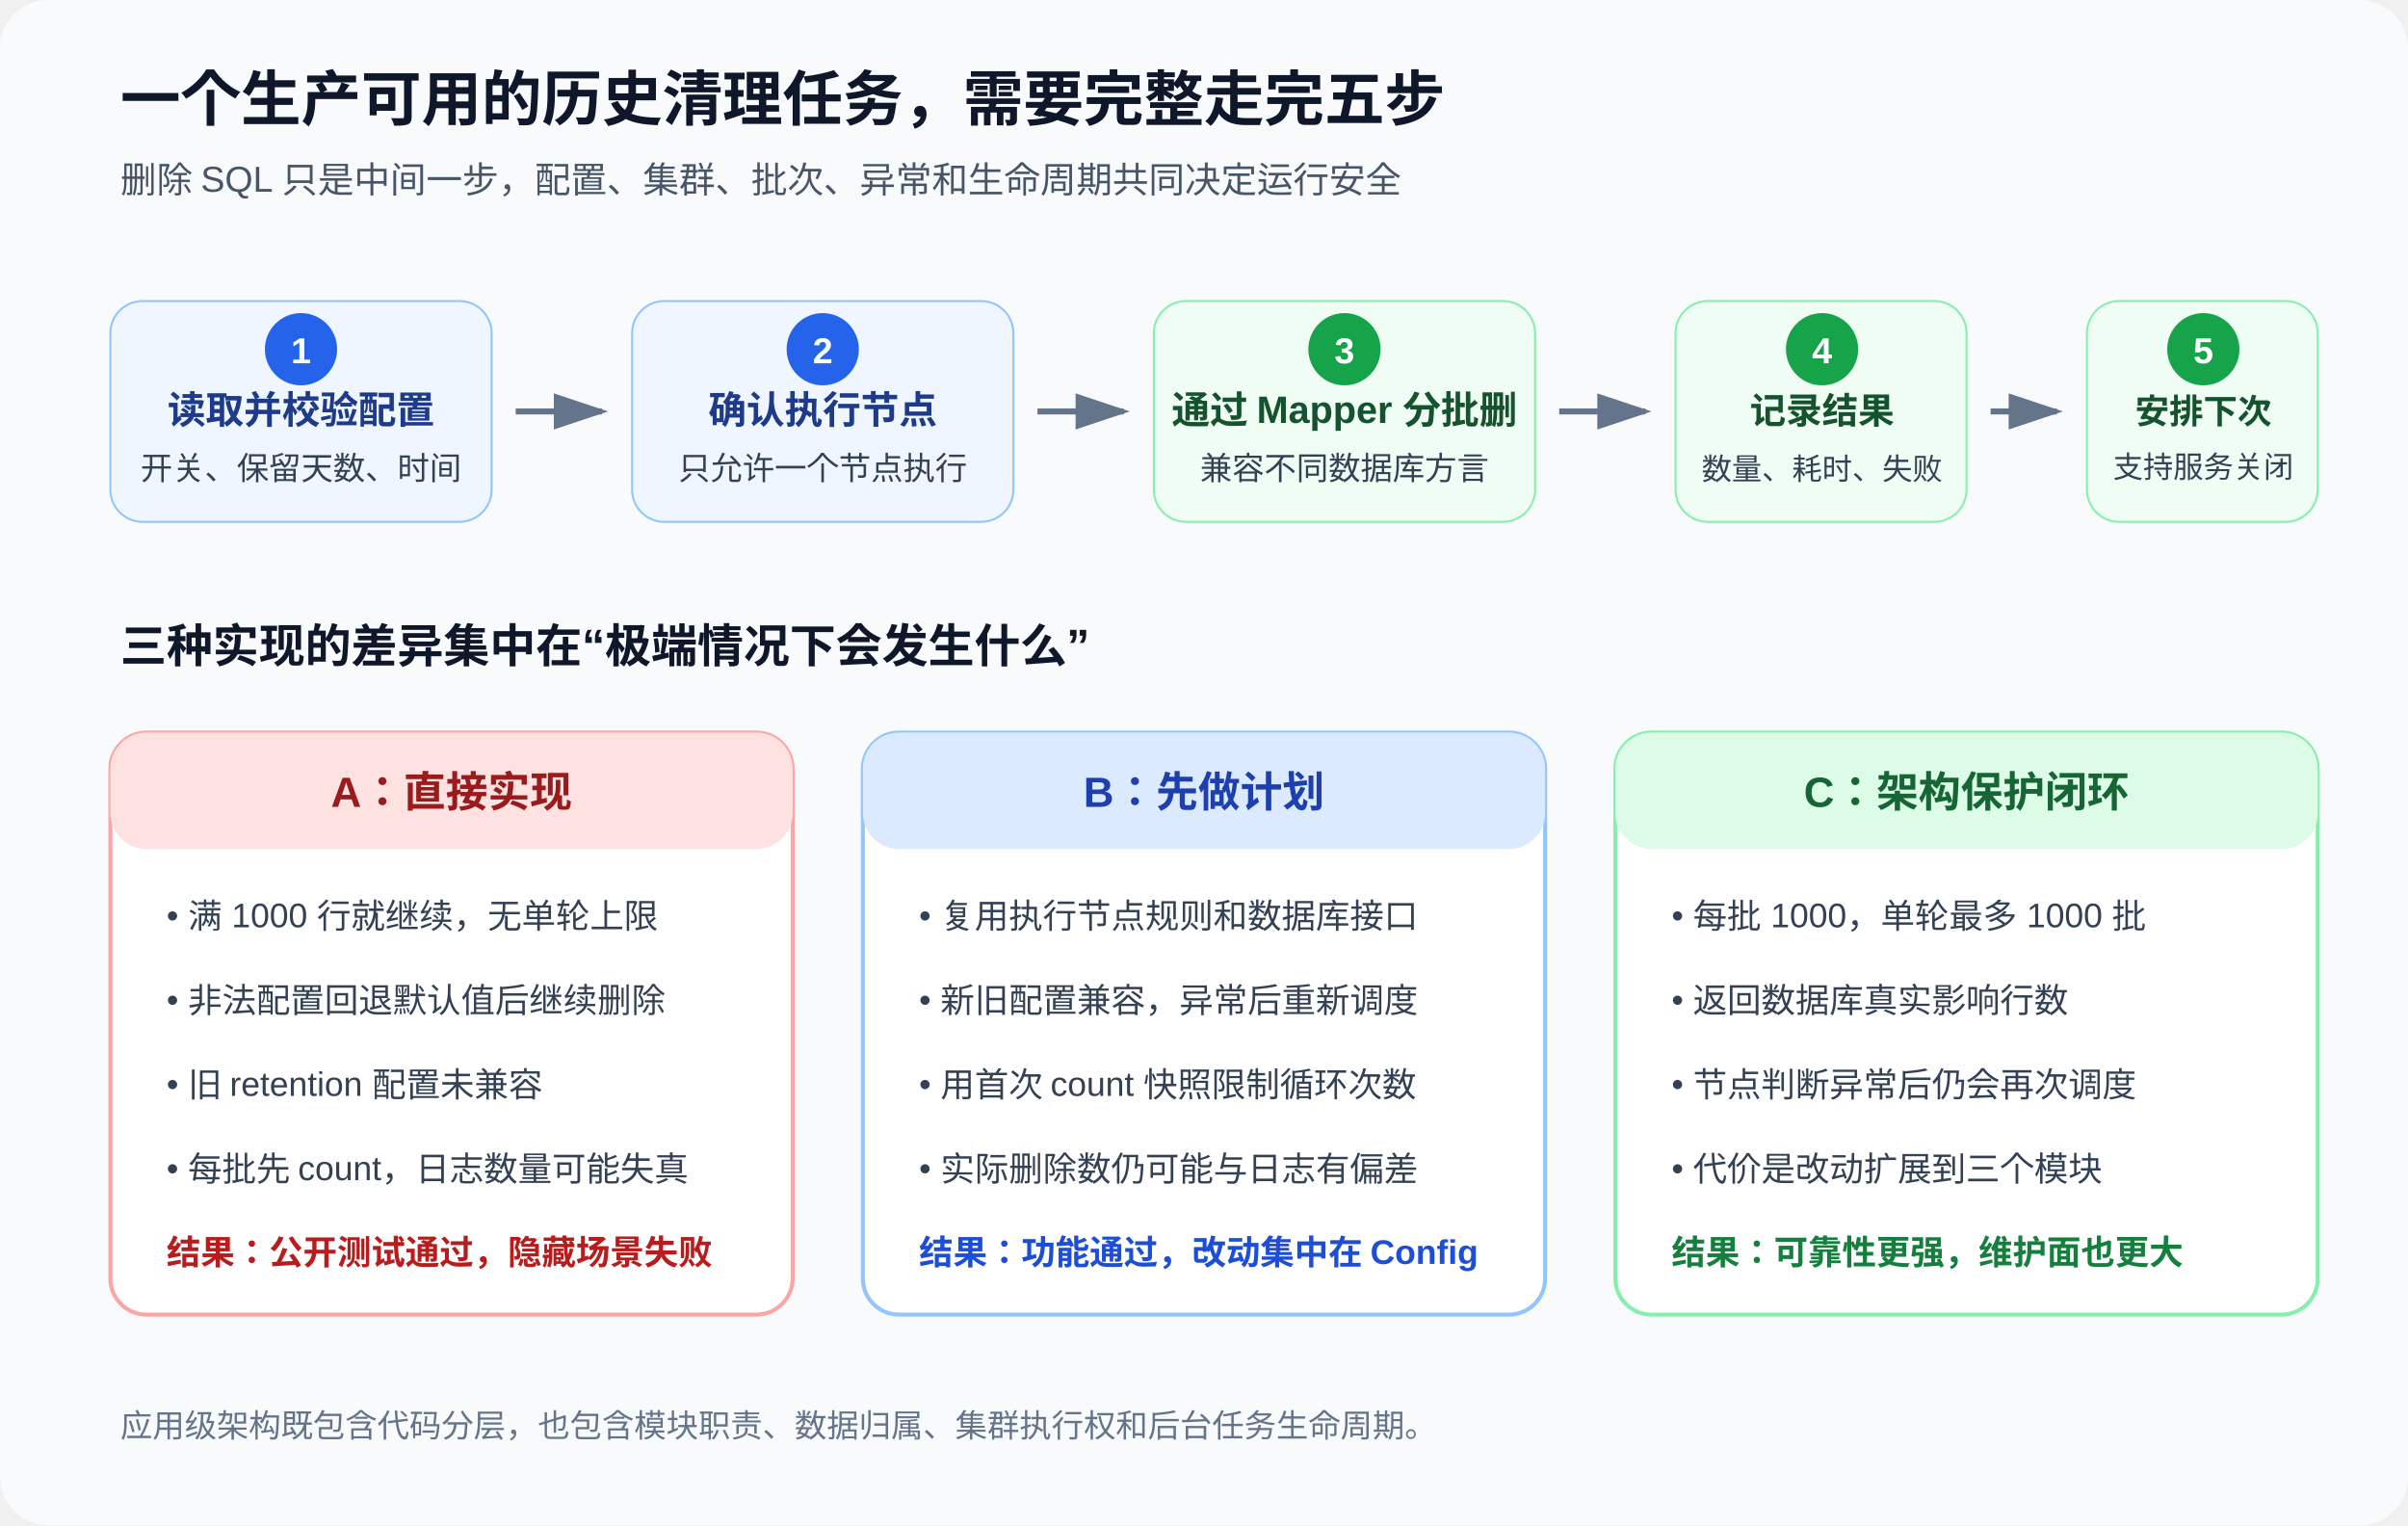
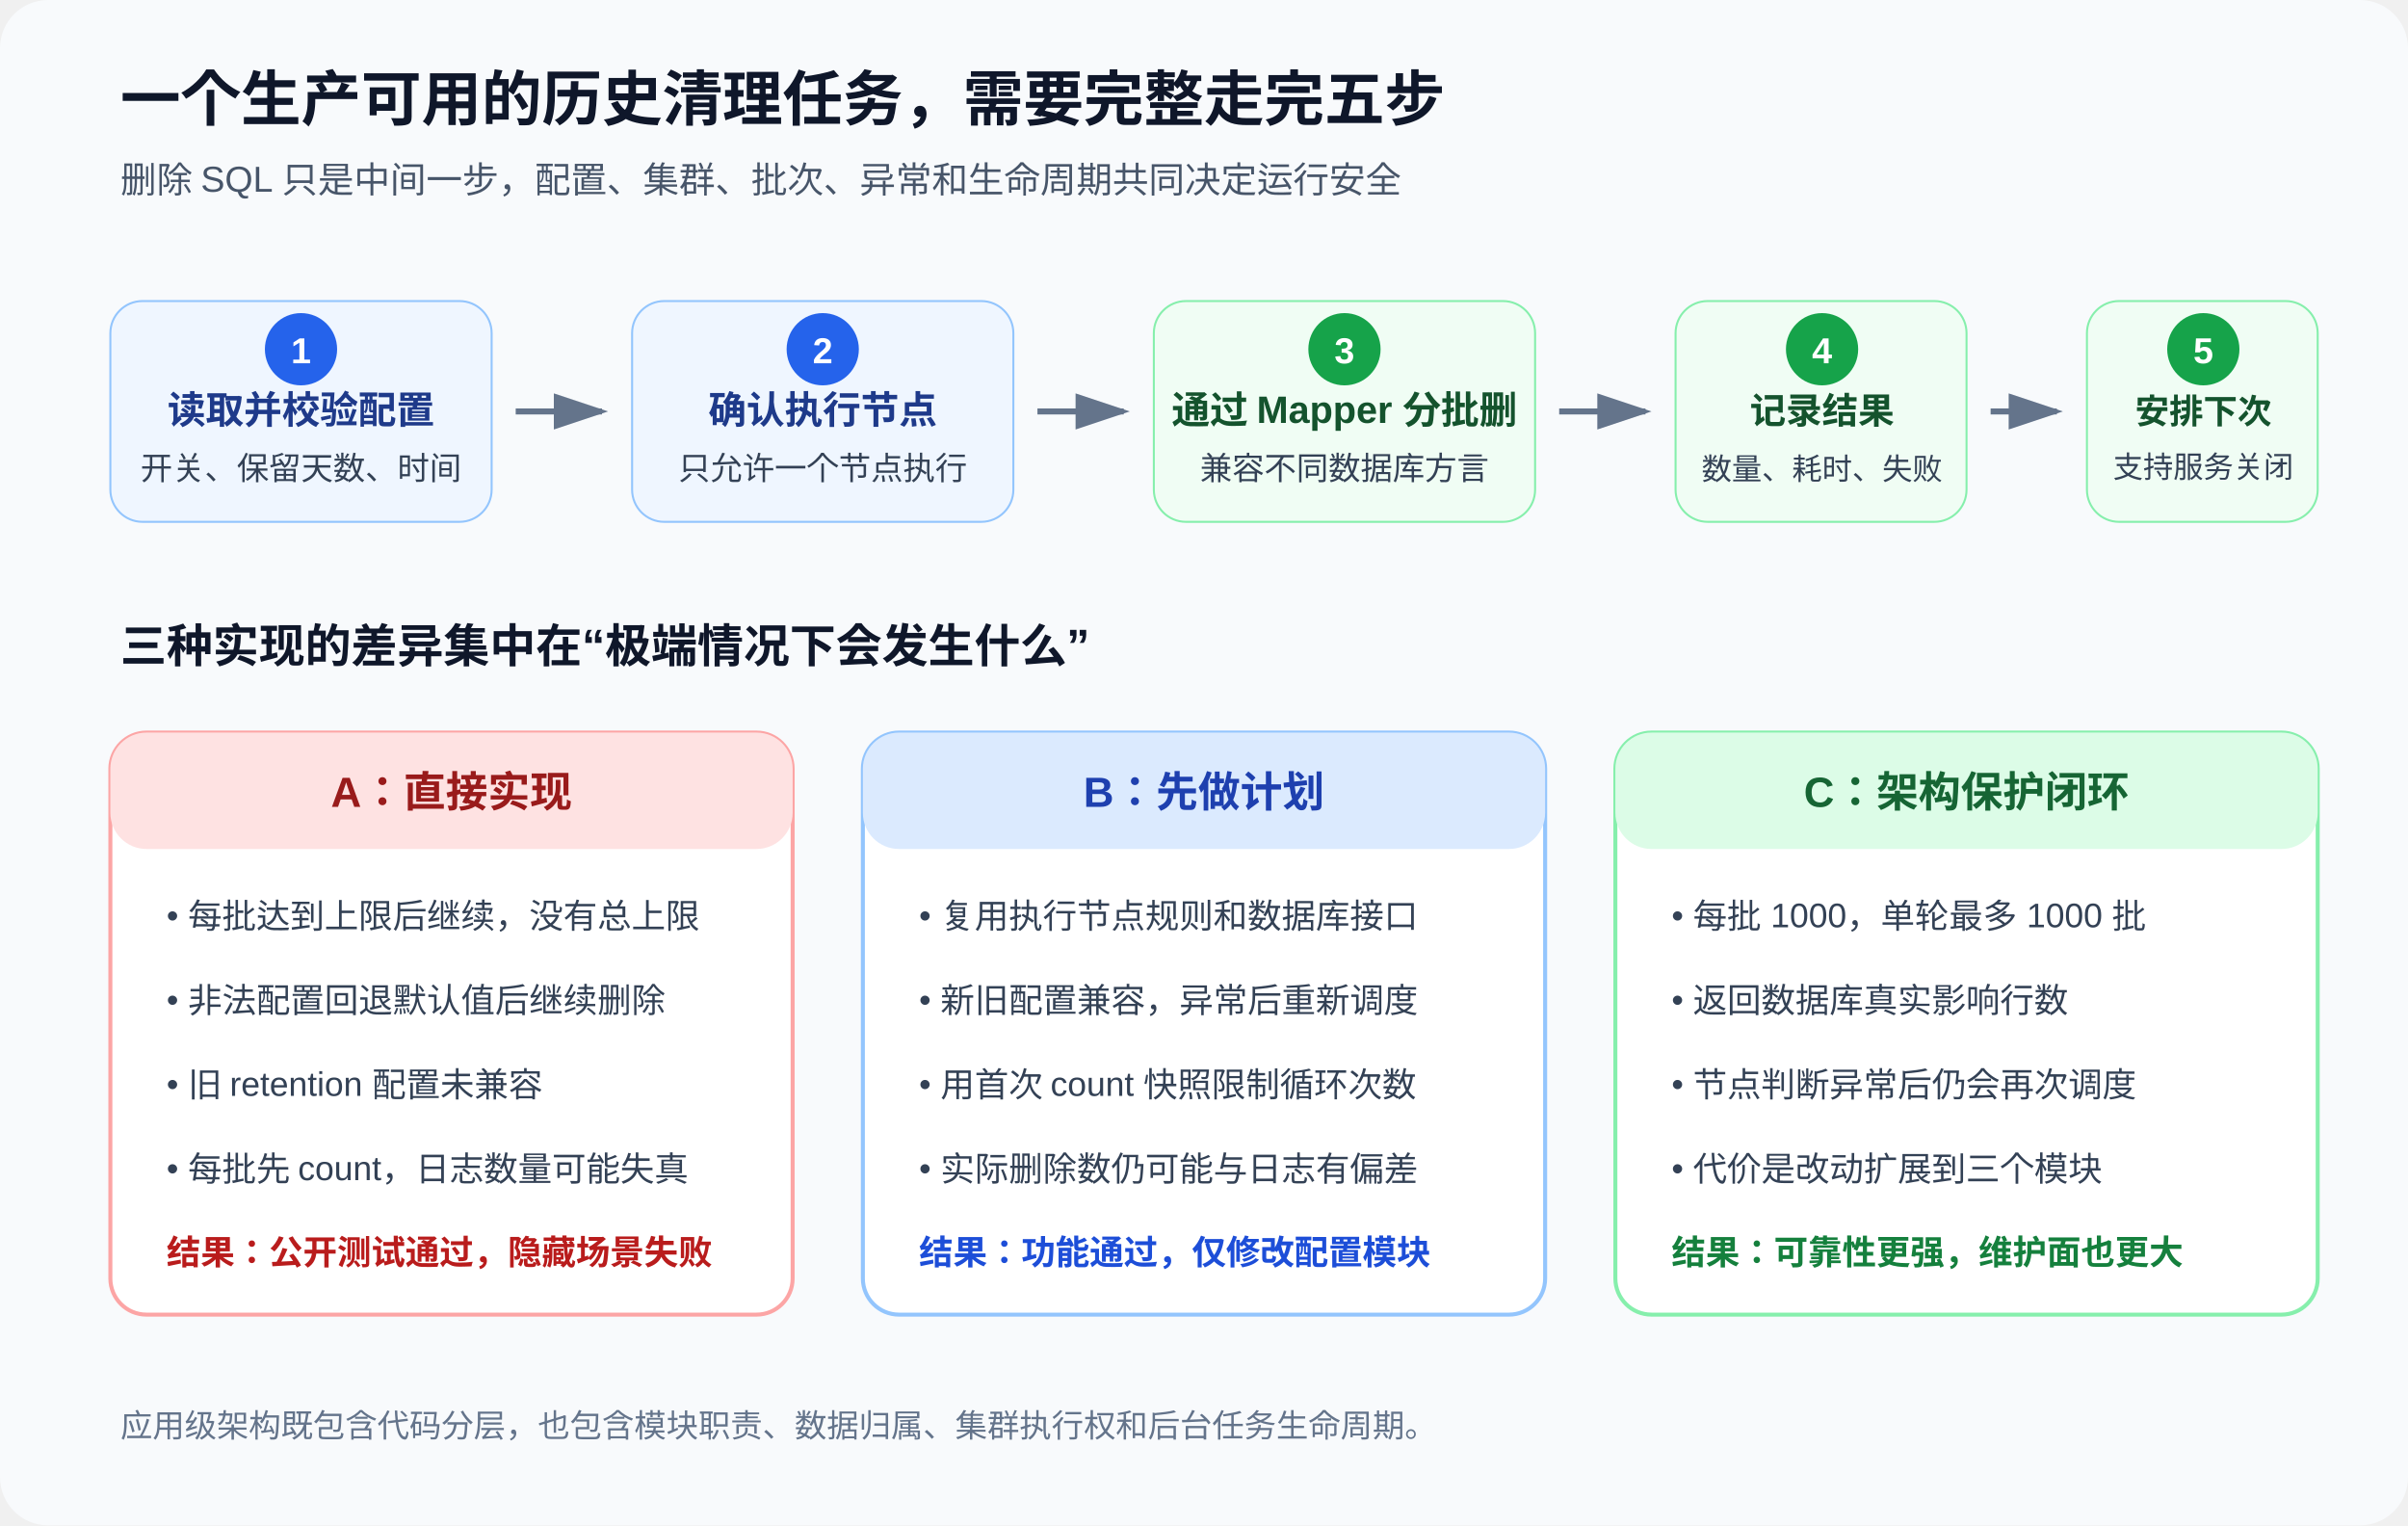
<svg xmlns="http://www.w3.org/2000/svg" width="1200" height="760" viewBox="0 0 1200 760" role="img" aria-labelledby="title desc">
  <defs>
    <marker id="arrow3" markerWidth="10" markerHeight="10" refX="8" refY="3" orient="auto" markerUnits="strokeWidth">
      <path d="M0,0 L0,6 L9,3 z" fill="#64748b" />
    </marker>
  </defs>
  <rect width="1200" height="760" rx="24" fill="#f8fafc" />
  <text x="60" y="60" font-family="Arial, 'Microsoft YaHei', sans-serif" font-size="30" font-weight="700" fill="#0f172a">一个生产可用的历史清理任务，需要完整走完五步</text>
  <text x="60" y="96" font-family="Arial, 'Microsoft YaHei', sans-serif" font-size="18" fill="#475569">删除 SQL 只是中间一步，配置、集群、批次、异常和生命周期共同决定运行安全</text>
  <rect x="55" y="150" width="190" height="110" rx="16" fill="#eff6ff" stroke="#93c5fd" />
  <circle cx="150" cy="174" r="18" fill="#2563eb" />
  <text x="150" y="181" text-anchor="middle" font-family="Arial, sans-serif" font-size="18" font-weight="700" fill="#fff">1</text>
  <text x="150" y="211" text-anchor="middle" font-family="Arial, 'Microsoft YaHei', sans-serif" font-size="19" font-weight="700" fill="#1e3a8a">读取并校验配置</text>
  <text x="150" y="239" text-anchor="middle" font-family="Arial, 'Microsoft YaHei', sans-serif" font-size="16" fill="#334155">开关、保留天数、时间</text>
  <line x1="257" y1="205" x2="300" y2="205" stroke="#64748b" stroke-width="3" marker-end="url(#arrow3)" />
  <rect x="315" y="150" width="190" height="110" rx="16" fill="#eff6ff" stroke="#93c5fd" />
  <circle cx="410" cy="174" r="18" fill="#2563eb" />
  <text x="410" y="181" text-anchor="middle" font-family="Arial, sans-serif" font-size="18" font-weight="700" fill="#fff">2</text>
  <text x="410" y="211" text-anchor="middle" font-family="Arial, 'Microsoft YaHei', sans-serif" font-size="19" font-weight="700" fill="#1e3a8a">确认执行节点</text>
  <text x="410" y="239" text-anchor="middle" font-family="Arial, 'Microsoft YaHei', sans-serif" font-size="16" fill="#334155">只允许一个节点执行</text>
  <line x1="517" y1="205" x2="560" y2="205" stroke="#64748b" stroke-width="3" marker-end="url(#arrow3)" />
  <rect x="575" y="150" width="190" height="110" rx="16" fill="#f0fdf4" stroke="#86efac" />
  <circle cx="670" cy="174" r="18" fill="#16a34a" />
  <text x="670" y="181" text-anchor="middle" font-family="Arial, sans-serif" font-size="18" font-weight="700" fill="#fff">3</text>
  <text x="670" y="211" text-anchor="middle" font-family="Arial, 'Microsoft YaHei', sans-serif" font-size="19" font-weight="700" fill="#14532d">通过 Mapper 分批删</text>
  <text x="670" y="239" text-anchor="middle" font-family="Arial, 'Microsoft YaHei', sans-serif" font-size="16" fill="#334155">兼容不同数据库方言</text>
  <line x1="777" y1="205" x2="820" y2="205" stroke="#64748b" stroke-width="3" marker-end="url(#arrow3)" />
  <rect x="835" y="150" width="145" height="110" rx="16" fill="#f0fdf4" stroke="#86efac" />
  <circle cx="908" cy="174" r="18" fill="#16a34a" />
  <text x="908" y="181" text-anchor="middle" font-family="Arial, sans-serif" font-size="18" font-weight="700" fill="#fff">4</text>
  <text x="908" y="211" text-anchor="middle" font-family="Arial, 'Microsoft YaHei', sans-serif" font-size="18" font-weight="700" fill="#14532d">记录结果</text>
  <text x="908" y="239" text-anchor="middle" font-family="Arial, 'Microsoft YaHei', sans-serif" font-size="15" fill="#334155">数量、耗时、失败</text>
  <line x1="992" y1="205" x2="1025" y2="205" stroke="#64748b" stroke-width="3" marker-end="url(#arrow3)" />
  <rect x="1040" y="150" width="115" height="110" rx="16" fill="#f0fdf4" stroke="#86efac" />
  <circle cx="1098" cy="174" r="18" fill="#16a34a" />
  <text x="1098" y="181" text-anchor="middle" font-family="Arial, sans-serif" font-size="18" font-weight="700" fill="#fff">5</text>
  <text x="1098" y="211" text-anchor="middle" font-family="Arial, 'Microsoft YaHei', sans-serif" font-size="17" font-weight="700" fill="#14532d">安排下次</text>
  <text x="1098" y="238" text-anchor="middle" font-family="Arial, 'Microsoft YaHei', sans-serif" font-size="15" fill="#334155">支持服务关闭</text>
  <text x="60" y="330" font-family="Arial, 'Microsoft YaHei', sans-serif" font-size="23" font-weight="700" fill="#0f172a">三种实现的差异集中在“极端情况下会发生什么”</text>
  <rect x="55" y="365" width="340" height="290" rx="18" fill="#fff" stroke="#fca5a5" stroke-width="2" />
  <rect x="55" y="365" width="340" height="58" rx="18" fill="#fee2e2" />
  <text x="225" y="402" text-anchor="middle" font-family="Arial, 'Microsoft YaHei', sans-serif" font-size="21" font-weight="700" fill="#991b1b">A：直接实现</text>
-   <text x="83" y="462" font-family="Arial, 'Microsoft YaHei', sans-serif" font-size="17" fill="#334155">• 满 1000 行就继续，无单轮上限</text>
+   <text x="83" y="462" font-family="Arial, 'Microsoft YaHei', sans-serif" font-size="17" fill="#334155">• 每批达到上限后继续，没有总上限</text>
  <text x="83" y="504" font-family="Arial, 'Microsoft YaHei', sans-serif" font-size="17" fill="#334155">• 非法配置回退默认值后继续删除</text>
  <text x="83" y="546" font-family="Arial, 'Microsoft YaHei', sans-serif" font-size="17" fill="#334155">• 旧 retention 配置未兼容</text>
  <text x="83" y="588" font-family="Arial, 'Microsoft YaHei', sans-serif" font-size="17" fill="#334155">• 每批先 count，日志数量可能失真</text>
  <text x="83" y="630" font-family="Arial, 'Microsoft YaHei', sans-serif" font-size="17" font-weight="700" fill="#b91c1c">结果：公开测试通过，隐藏场景失败</text>
  <rect x="430" y="365" width="340" height="290" rx="18" fill="#fff" stroke="#93c5fd" stroke-width="2" />
  <rect x="430" y="365" width="340" height="58" rx="18" fill="#dbeafe" />
  <text x="600" y="402" text-anchor="middle" font-family="Arial, 'Microsoft YaHei', sans-serif" font-size="21" font-weight="700" fill="#1e40af">B：先做计划</text>
  <text x="458" y="462" font-family="Arial, 'Microsoft YaHei', sans-serif" font-size="17" fill="#334155">• 复用执行节点规则和数据库接口</text>
  <text x="458" y="504" font-family="Arial, 'Microsoft YaHei', sans-serif" font-size="17" fill="#334155">• 新旧配置兼容，异常后重新调度</text>
  <text x="458" y="546" font-family="Arial, 'Microsoft YaHei', sans-serif" font-size="17" fill="#334155">• 用首次 count 快照限制循环次数</text>
  <text x="458" y="588" font-family="Arial, 'Microsoft YaHei', sans-serif" font-size="17" fill="#334155">• 实际删除数仍可能与日志有偏差</text>
-   <text x="458" y="630" font-family="Arial, 'Microsoft YaHei', sans-serif" font-size="17" font-weight="700" fill="#1d4ed8">结果：功能通过，改动集中在 Config</text>
+   <text x="458" y="630" font-family="Arial, 'Microsoft YaHei', sans-serif" font-size="17" font-weight="700" fill="#1d4ed8">结果：功能通过，仅修改配置模块</text>
  <rect x="805" y="365" width="350" height="290" rx="18" fill="#fff" stroke="#86efac" stroke-width="2" />
  <rect x="805" y="365" width="350" height="58" rx="18" fill="#dcfce7" />
  <text x="980" y="402" text-anchor="middle" font-family="Arial, 'Microsoft YaHei', sans-serif" font-size="21" font-weight="700" fill="#166534">C：架构保护闭环</text>
  <text x="833" y="462" font-family="Arial, 'Microsoft YaHei', sans-serif" font-size="17" fill="#334155">• 每批 1000，单轮最多 1000 批</text>
  <text x="833" y="504" font-family="Arial, 'Microsoft YaHei', sans-serif" font-size="17" fill="#334155">• 返回数据库真实影响行数</text>
  <text x="833" y="546" font-family="Arial, 'Microsoft YaHei', sans-serif" font-size="17" fill="#334155">• 节点判断异常后仍会再次调度</text>
  <text x="833" y="588" font-family="Arial, 'Microsoft YaHei', sans-serif" font-size="17" fill="#334155">• 代价是改动扩展到三个模块</text>
  <text x="833" y="630" font-family="Arial, 'Microsoft YaHei', sans-serif" font-size="17" font-weight="700" fill="#15803d">结果：可靠性更强，维护面也更大</text>
  <text x="60" y="716" font-family="Arial, 'Microsoft YaHei', sans-serif" font-size="16" fill="#64748b">应用级架构既包含代码分层，也包含模块职责、数据归属、集群执行权和后台任务生命周期。</text>
</svg>
